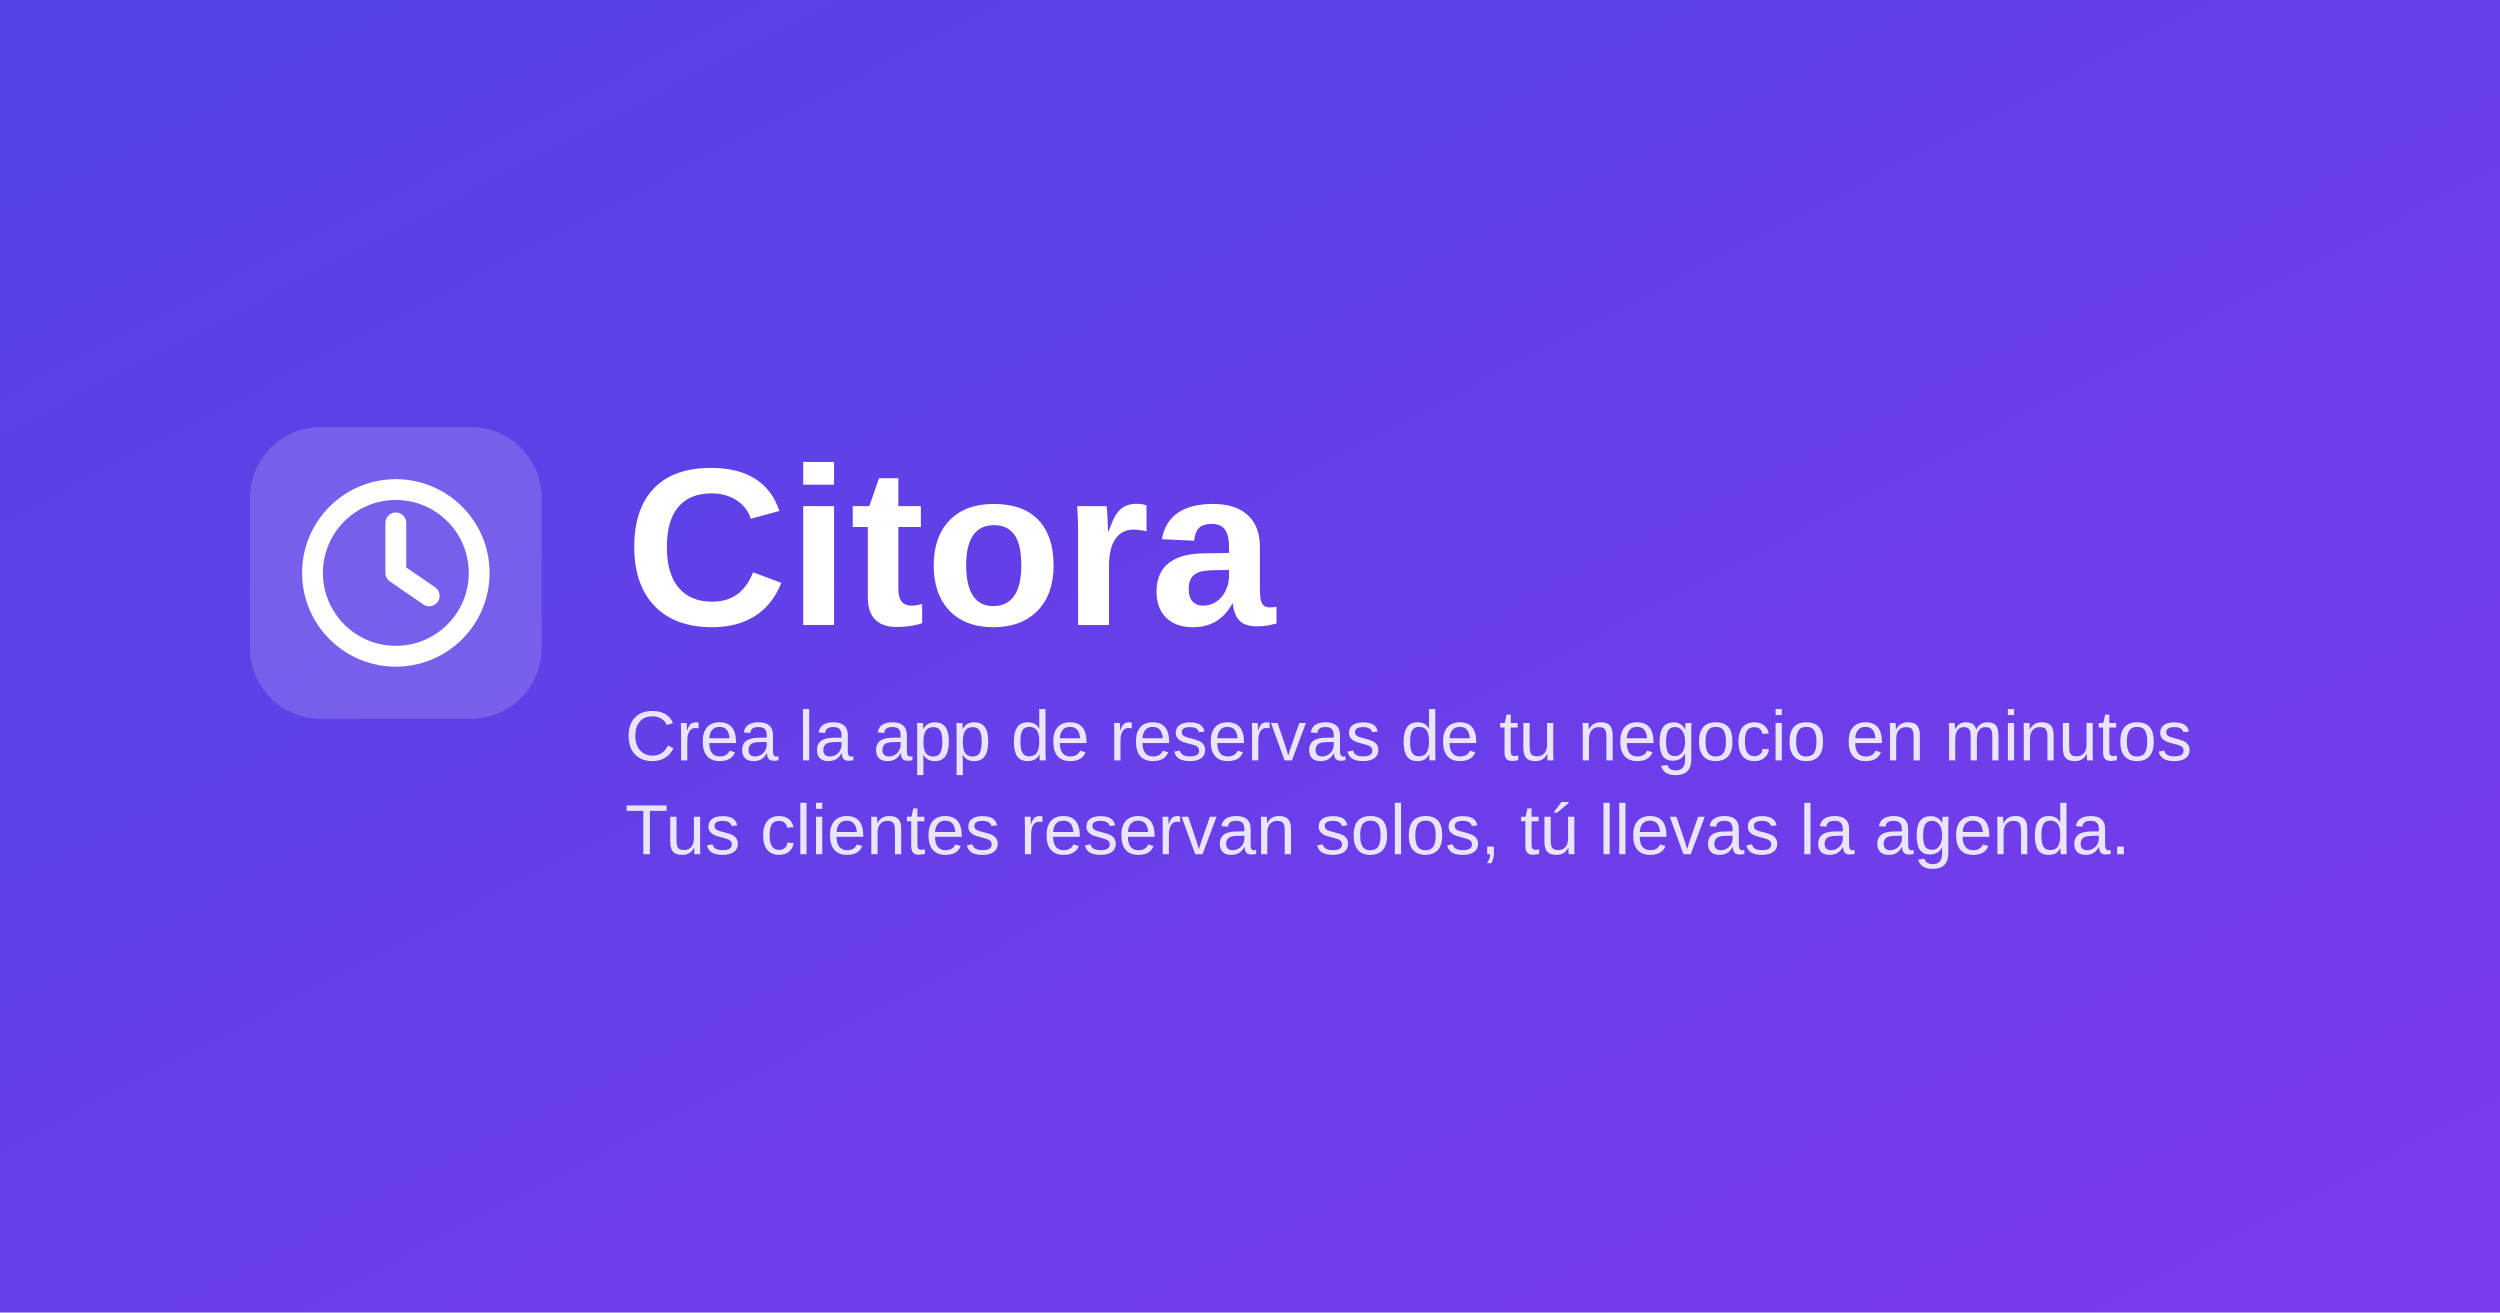
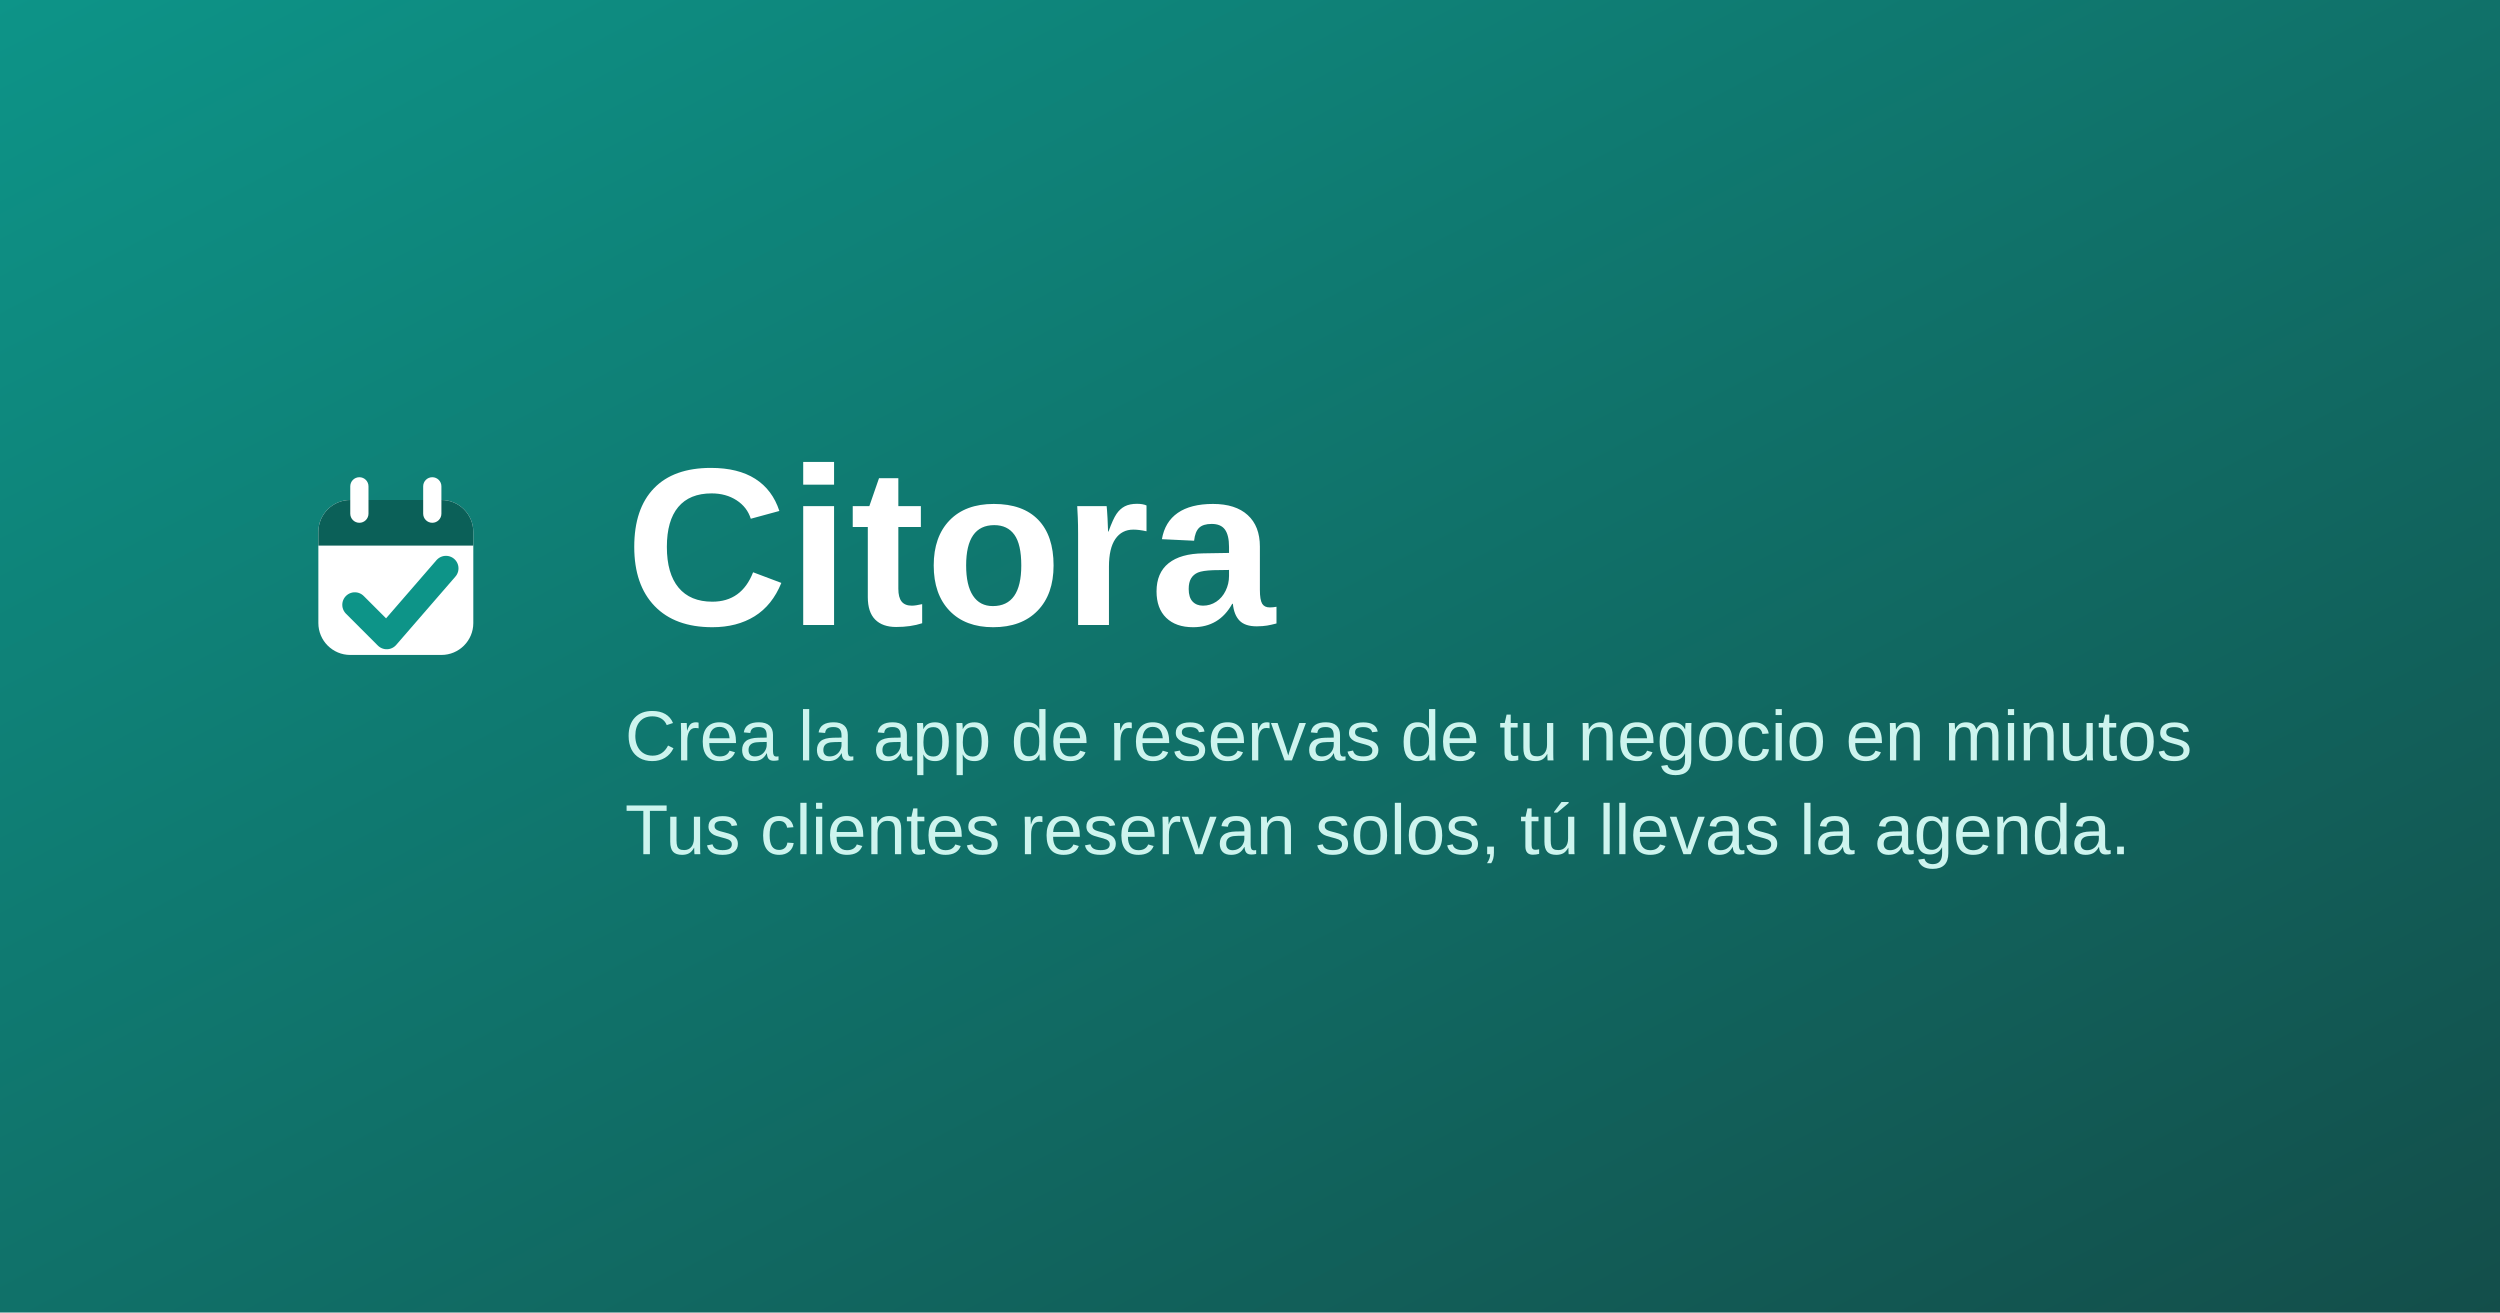
<svg xmlns="http://www.w3.org/2000/svg" width="1200" height="630" viewBox="0 0 1200 630">
  <defs>
    <linearGradient id="bg" x1="0" y1="0" x2="1" y2="1">
-       <stop offset="0" stop-color="#5243e5" />
-       <stop offset="1" stop-color="#7c3aed" />
+       <stop offset="0" stop-color="#0d9488" />
+       <stop offset="1" stop-color="#134e4a" />
    </linearGradient>
  </defs>
  <rect width="1200" height="630" fill="url(#bg)" />
-   <g transform="translate(120,205)">
-     <rect width="140" height="140" rx="34" fill="#ffffff" fill-opacity="0.16" />
-     <circle cx="70" cy="70" r="40" fill="none" stroke="#ffffff" stroke-width="10" />
-     <path d="M70 46v24l16 11" fill="none" stroke="#ffffff" stroke-width="10" stroke-linecap="round" stroke-linejoin="round" />
+   <g transform="translate(120,205) scale(2.1875)">
+     <rect x="15" y="16" width="34" height="34" rx="7" fill="#ffffff" />
+     <path d="M15 23a7 7 0 0 1 7-7h20a7 7 0 0 1 7 7v3H15z" fill="#0b6058" />
+     <rect x="22" y="11" width="4" height="10" rx="2" fill="#ffffff" />
+     <rect x="38" y="11" width="4" height="10" rx="2" fill="#ffffff" />
+     <path d="M23 39l7 7 13-15" fill="none" stroke="#0d9488" stroke-width="5.5" stroke-linecap="round" stroke-linejoin="round" />
  </g>
  <text x="300" y="300" font-family="Arial, Helvetica, sans-serif" font-size="108" font-weight="700" fill="#ffffff">Citora</text>
-   <text x="300" y="365" font-family="Arial, Helvetica, sans-serif" font-size="34" fill="#e9e5ff">Crea la app de reservas de tu negocio en minutos</text>
-   <text x="300" y="410" font-family="Arial, Helvetica, sans-serif" font-size="34" fill="#e9e5ff">Tus clientes reservan solos, tú llevas la agenda.</text>
+   <text x="300" y="365" font-family="Arial, Helvetica, sans-serif" font-size="34" fill="#cdf4ee">Crea la app de reservas de tu negocio en minutos</text>
+   <text x="300" y="410" font-family="Arial, Helvetica, sans-serif" font-size="34" fill="#cdf4ee">Tus clientes reservan solos, tú llevas la agenda.</text>
</svg>
